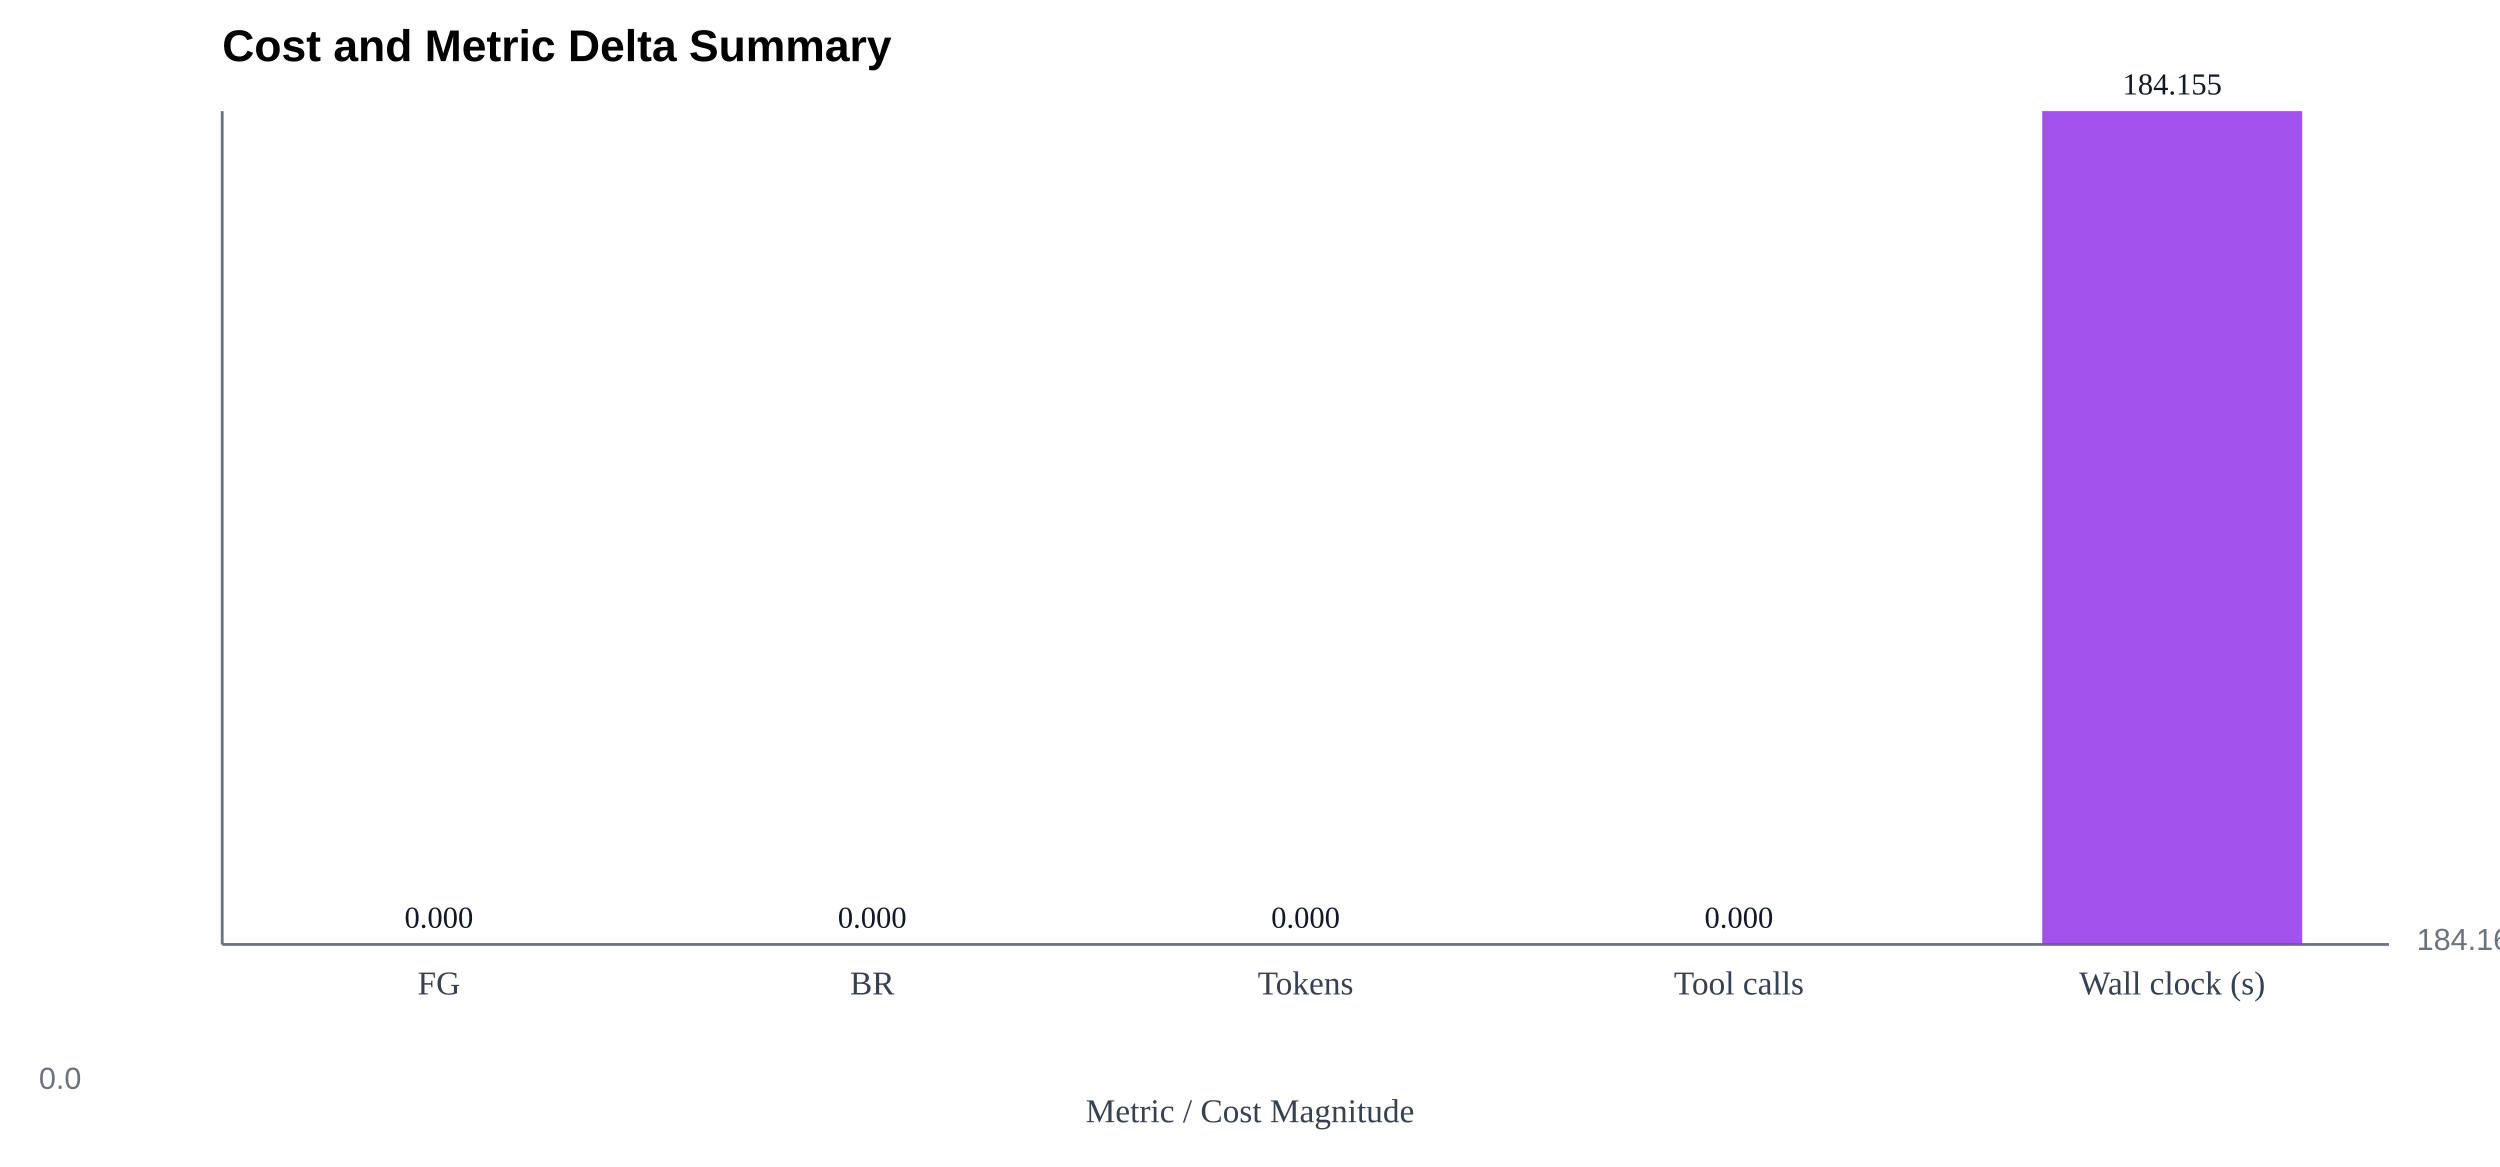
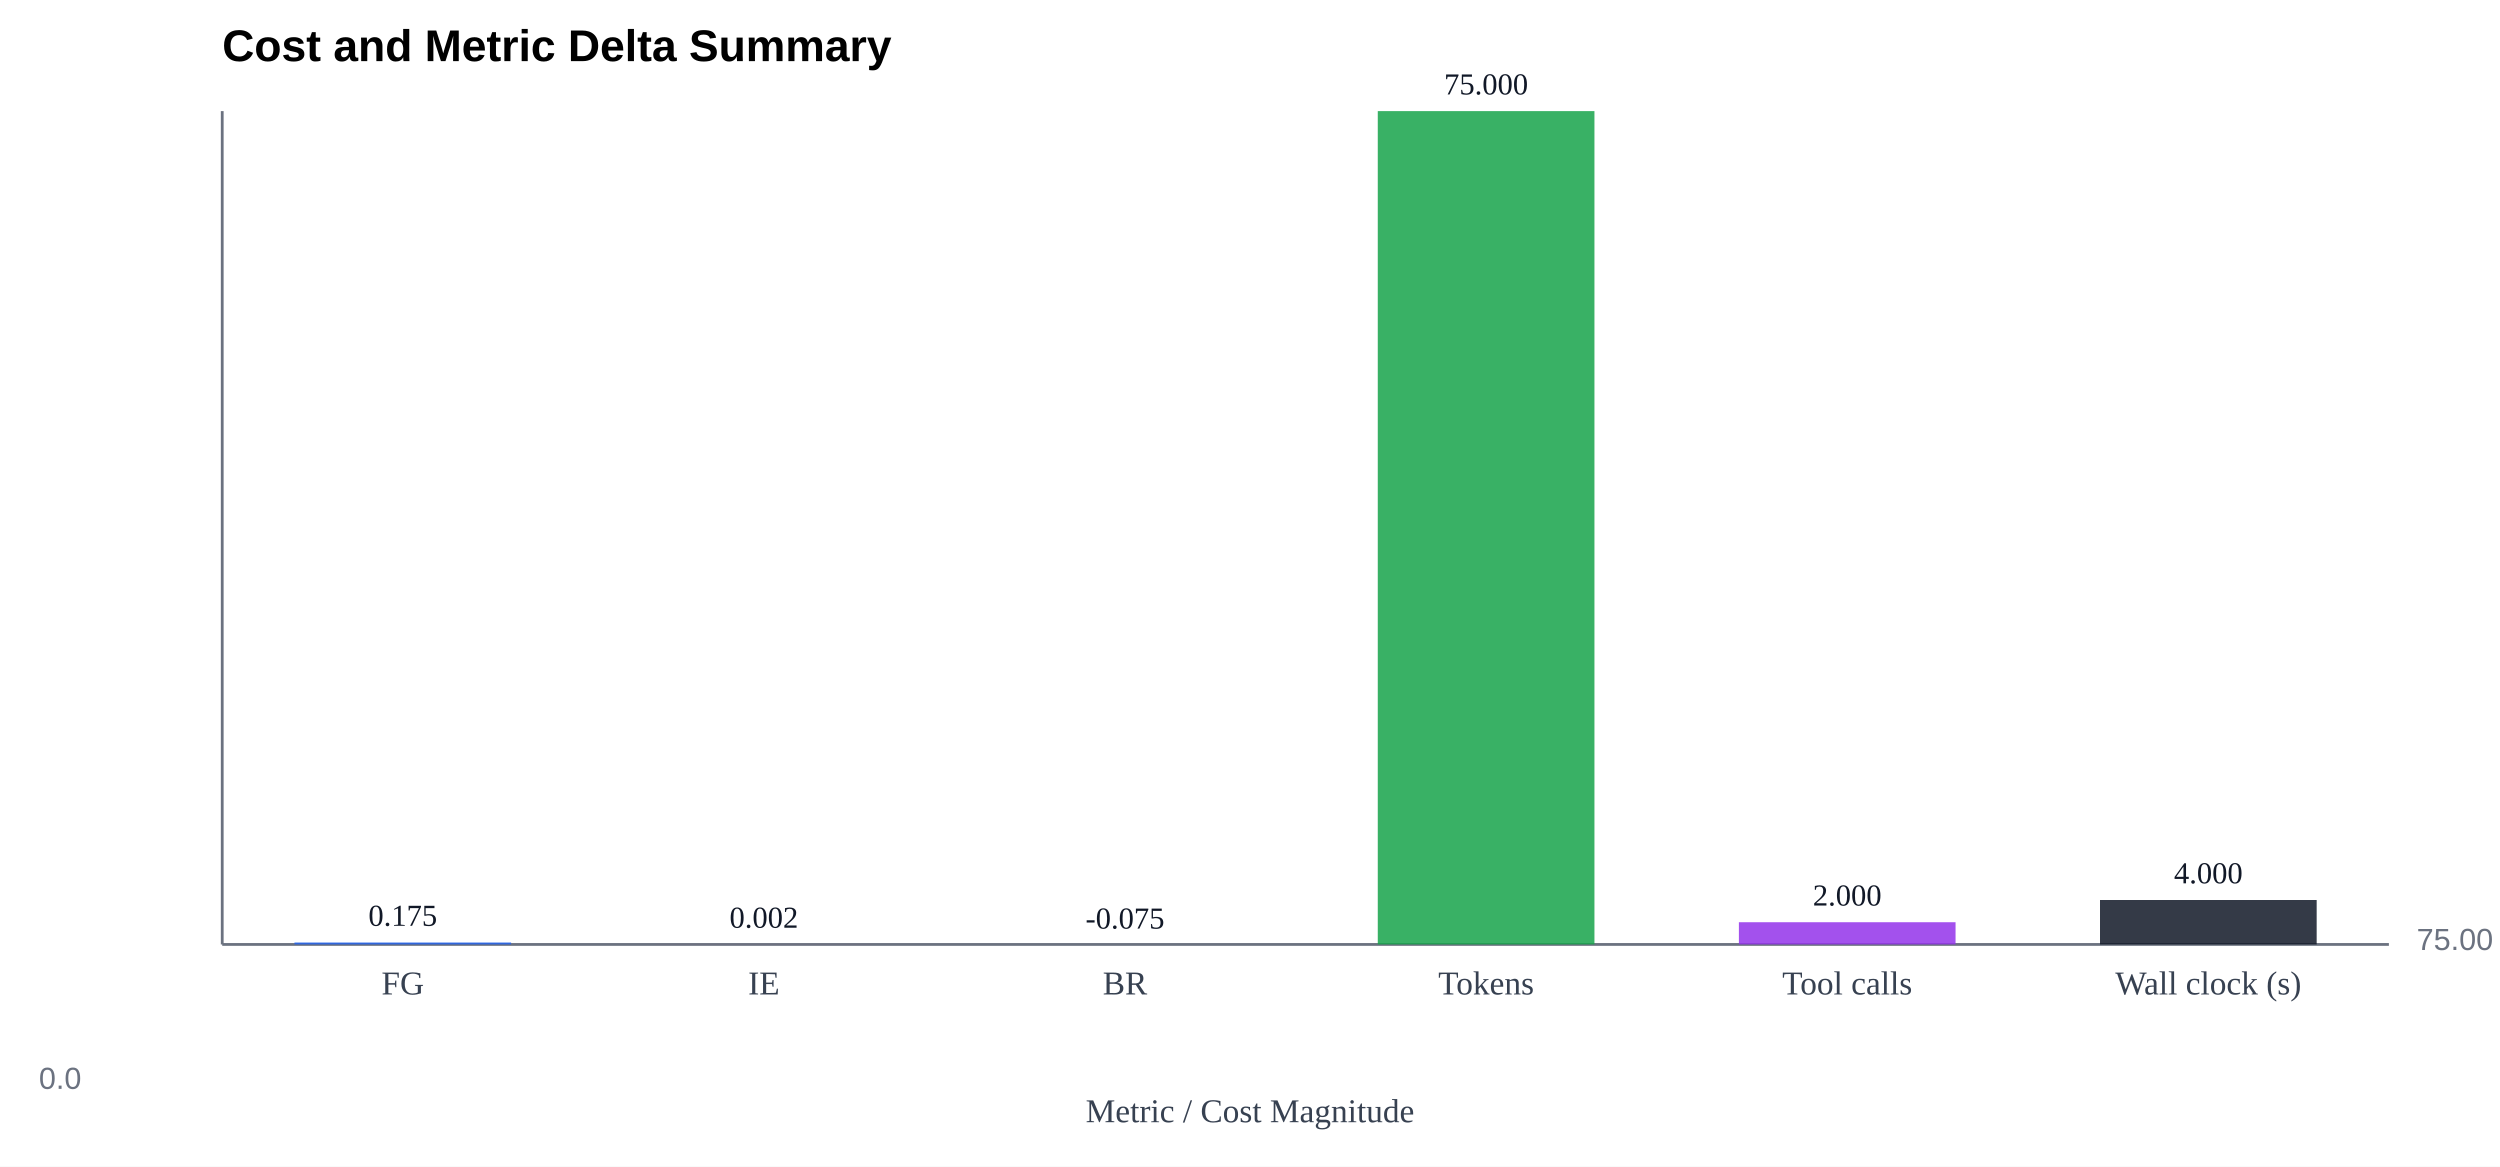
<svg xmlns="http://www.w3.org/2000/svg" width="900" height="420" viewBox="0 0 900 420">
  <rect x="0" y="0" width="100%" height="100%" fill="#ffffff" />
  <text x="80" y="22" font-family="Arial" font-size="16" font-weight="700">Cost and Metric Delta Summary</text>
  <line x1="80" y1="40" x2="80" y2="340" stroke="#6b7280" stroke-width="1" />
  <line x1="80" y1="340" x2="860" y2="340" stroke="#6b7280" stroke-width="1" />
-   <rect x="111.20" y="340.00" width="93.60" height="0.00" fill="#2563eb" opacity="0.85" />
-   <text x="158.00" y="334.00" text-anchor="middle" font-size="11" fill="#111827">0.000</text>
-   <text x="158.00" y="358.00" text-anchor="middle" font-size="12" fill="#374151">FG</text>
-   <rect x="267.20" y="340.00" width="93.60" height="0.00" fill="#db2777" opacity="0.85" />
-   <text x="314.00" y="334.00" text-anchor="middle" font-size="11" fill="#111827">0.000</text>
-   <text x="314.00" y="358.00" text-anchor="middle" font-size="12" fill="#374151">BR</text>
-   <rect x="423.20" y="340.00" width="93.60" height="0.00" fill="#f97316" opacity="0.85" />
-   <text x="470.00" y="334.00" text-anchor="middle" font-size="11" fill="#111827">0.000</text>
-   <text x="470.00" y="358.00" text-anchor="middle" font-size="12" fill="#374151">Tokens</text>
-   <rect x="579.20" y="340.00" width="93.60" height="0.00" fill="#16a34a" opacity="0.85" />
-   <text x="626.00" y="334.00" text-anchor="middle" font-size="11" fill="#111827">0.000</text>
-   <text x="626.00" y="358.00" text-anchor="middle" font-size="12" fill="#374151">Tool calls</text>
-   <rect x="735.20" y="40.00" width="93.60" height="300.00" fill="#9333ea" opacity="0.85" />
-   <text x="782.00" y="34.00" text-anchor="middle" font-size="11" fill="#111827">184.155</text>
-   <text x="782.00" y="358.00" text-anchor="middle" font-size="12" fill="#374151">Wall clock (s)</text>
+   <rect x="106.00" y="339.30" width="78.00" height="0.70" fill="#2563eb" opacity="0.85" />
+   <text x="145.00" y="333.30" text-anchor="middle" font-size="11" fill="#111827">0.175</text>
+   <text x="145.00" y="358.00" text-anchor="middle" font-size="12" fill="#374151">FG</text>
+   <rect x="236.00" y="339.99" width="78.00" height="0.01" fill="#db2777" opacity="0.85" />
+   <text x="275.00" y="333.99" text-anchor="middle" font-size="11" fill="#111827">0.002</text>
+   <text x="275.00" y="358.00" text-anchor="middle" font-size="12" fill="#374151">IE</text>
+   <rect x="366.00" y="340.30" width="78.00" height="-0.30" fill="#f97316" opacity="0.85" />
+   <text x="405.00" y="334.30" text-anchor="middle" font-size="11" fill="#111827">-0.075</text>
+   <text x="405.00" y="358.00" text-anchor="middle" font-size="12" fill="#374151">BR</text>
+   <rect x="496.00" y="40.00" width="78.00" height="300.00" fill="#16a34a" opacity="0.85" />
+   <text x="535.00" y="34.00" text-anchor="middle" font-size="11" fill="#111827">75.000</text>
+   <text x="535.00" y="358.00" text-anchor="middle" font-size="12" fill="#374151">Tokens</text>
+   <rect x="626.00" y="332.00" width="78.00" height="8.00" fill="#9333ea" opacity="0.85" />
+   <text x="665.00" y="326.00" text-anchor="middle" font-size="11" fill="#111827">2.000</text>
+   <text x="665.00" y="358.00" text-anchor="middle" font-size="12" fill="#374151">Tool calls</text>
+   <rect x="756.00" y="324.00" width="78.00" height="16.00" fill="#111827" opacity="0.85" />
+   <text x="795.00" y="318.00" text-anchor="middle" font-size="11" fill="#111827">4.000</text>
+   <text x="795.00" y="358.00" text-anchor="middle" font-size="12" fill="#374151">Wall clock (s)</text>
  <text x="14" y="392" font-family="Arial, Helvetica, sans-serif" font-size="11" fill="#6b7280" font-weight="normal">0.0</text>
-   <text x="870" y="342" font-family="Arial, Helvetica, sans-serif" font-size="11" fill="#6b7280" font-weight="normal">184.16</text>
+   <text x="870" y="342" font-family="Arial, Helvetica, sans-serif" font-size="11" fill="#6b7280" font-weight="normal">75.00</text>
  <text x="450.0" y="404" text-anchor="middle" font-size="12" fill="#374151">Metric / Cost Magnitude</text>
</svg>
